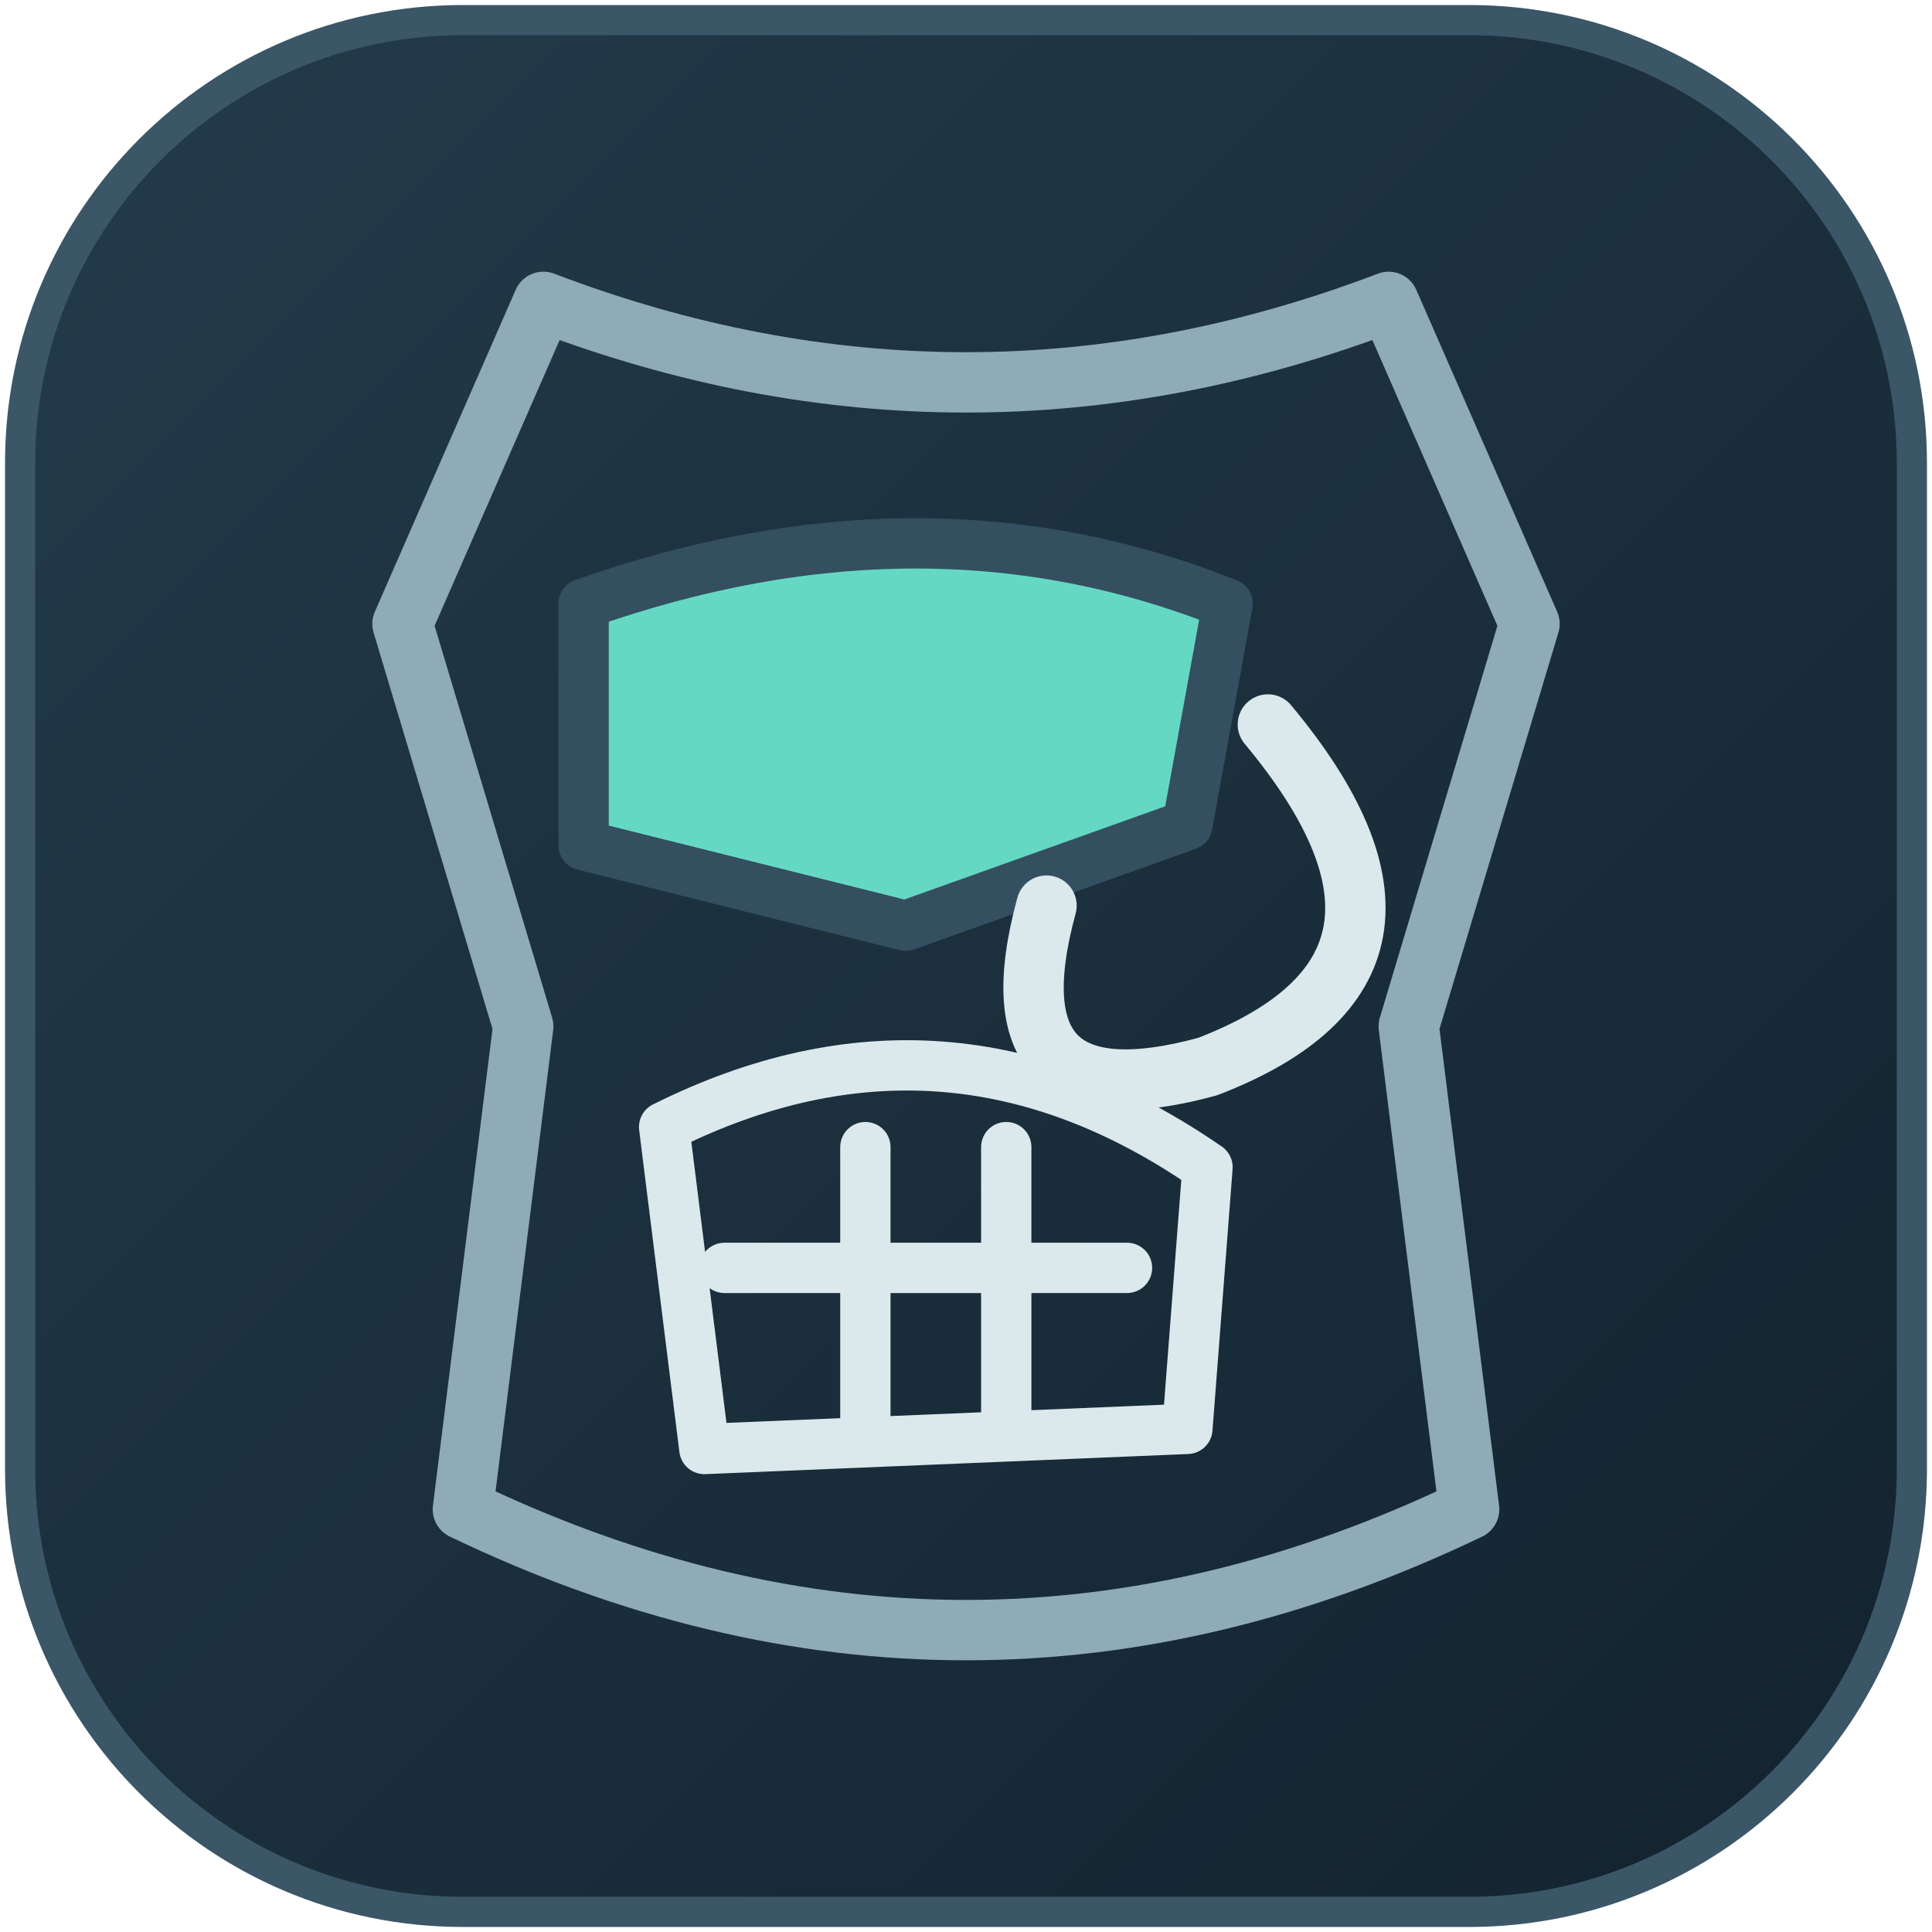
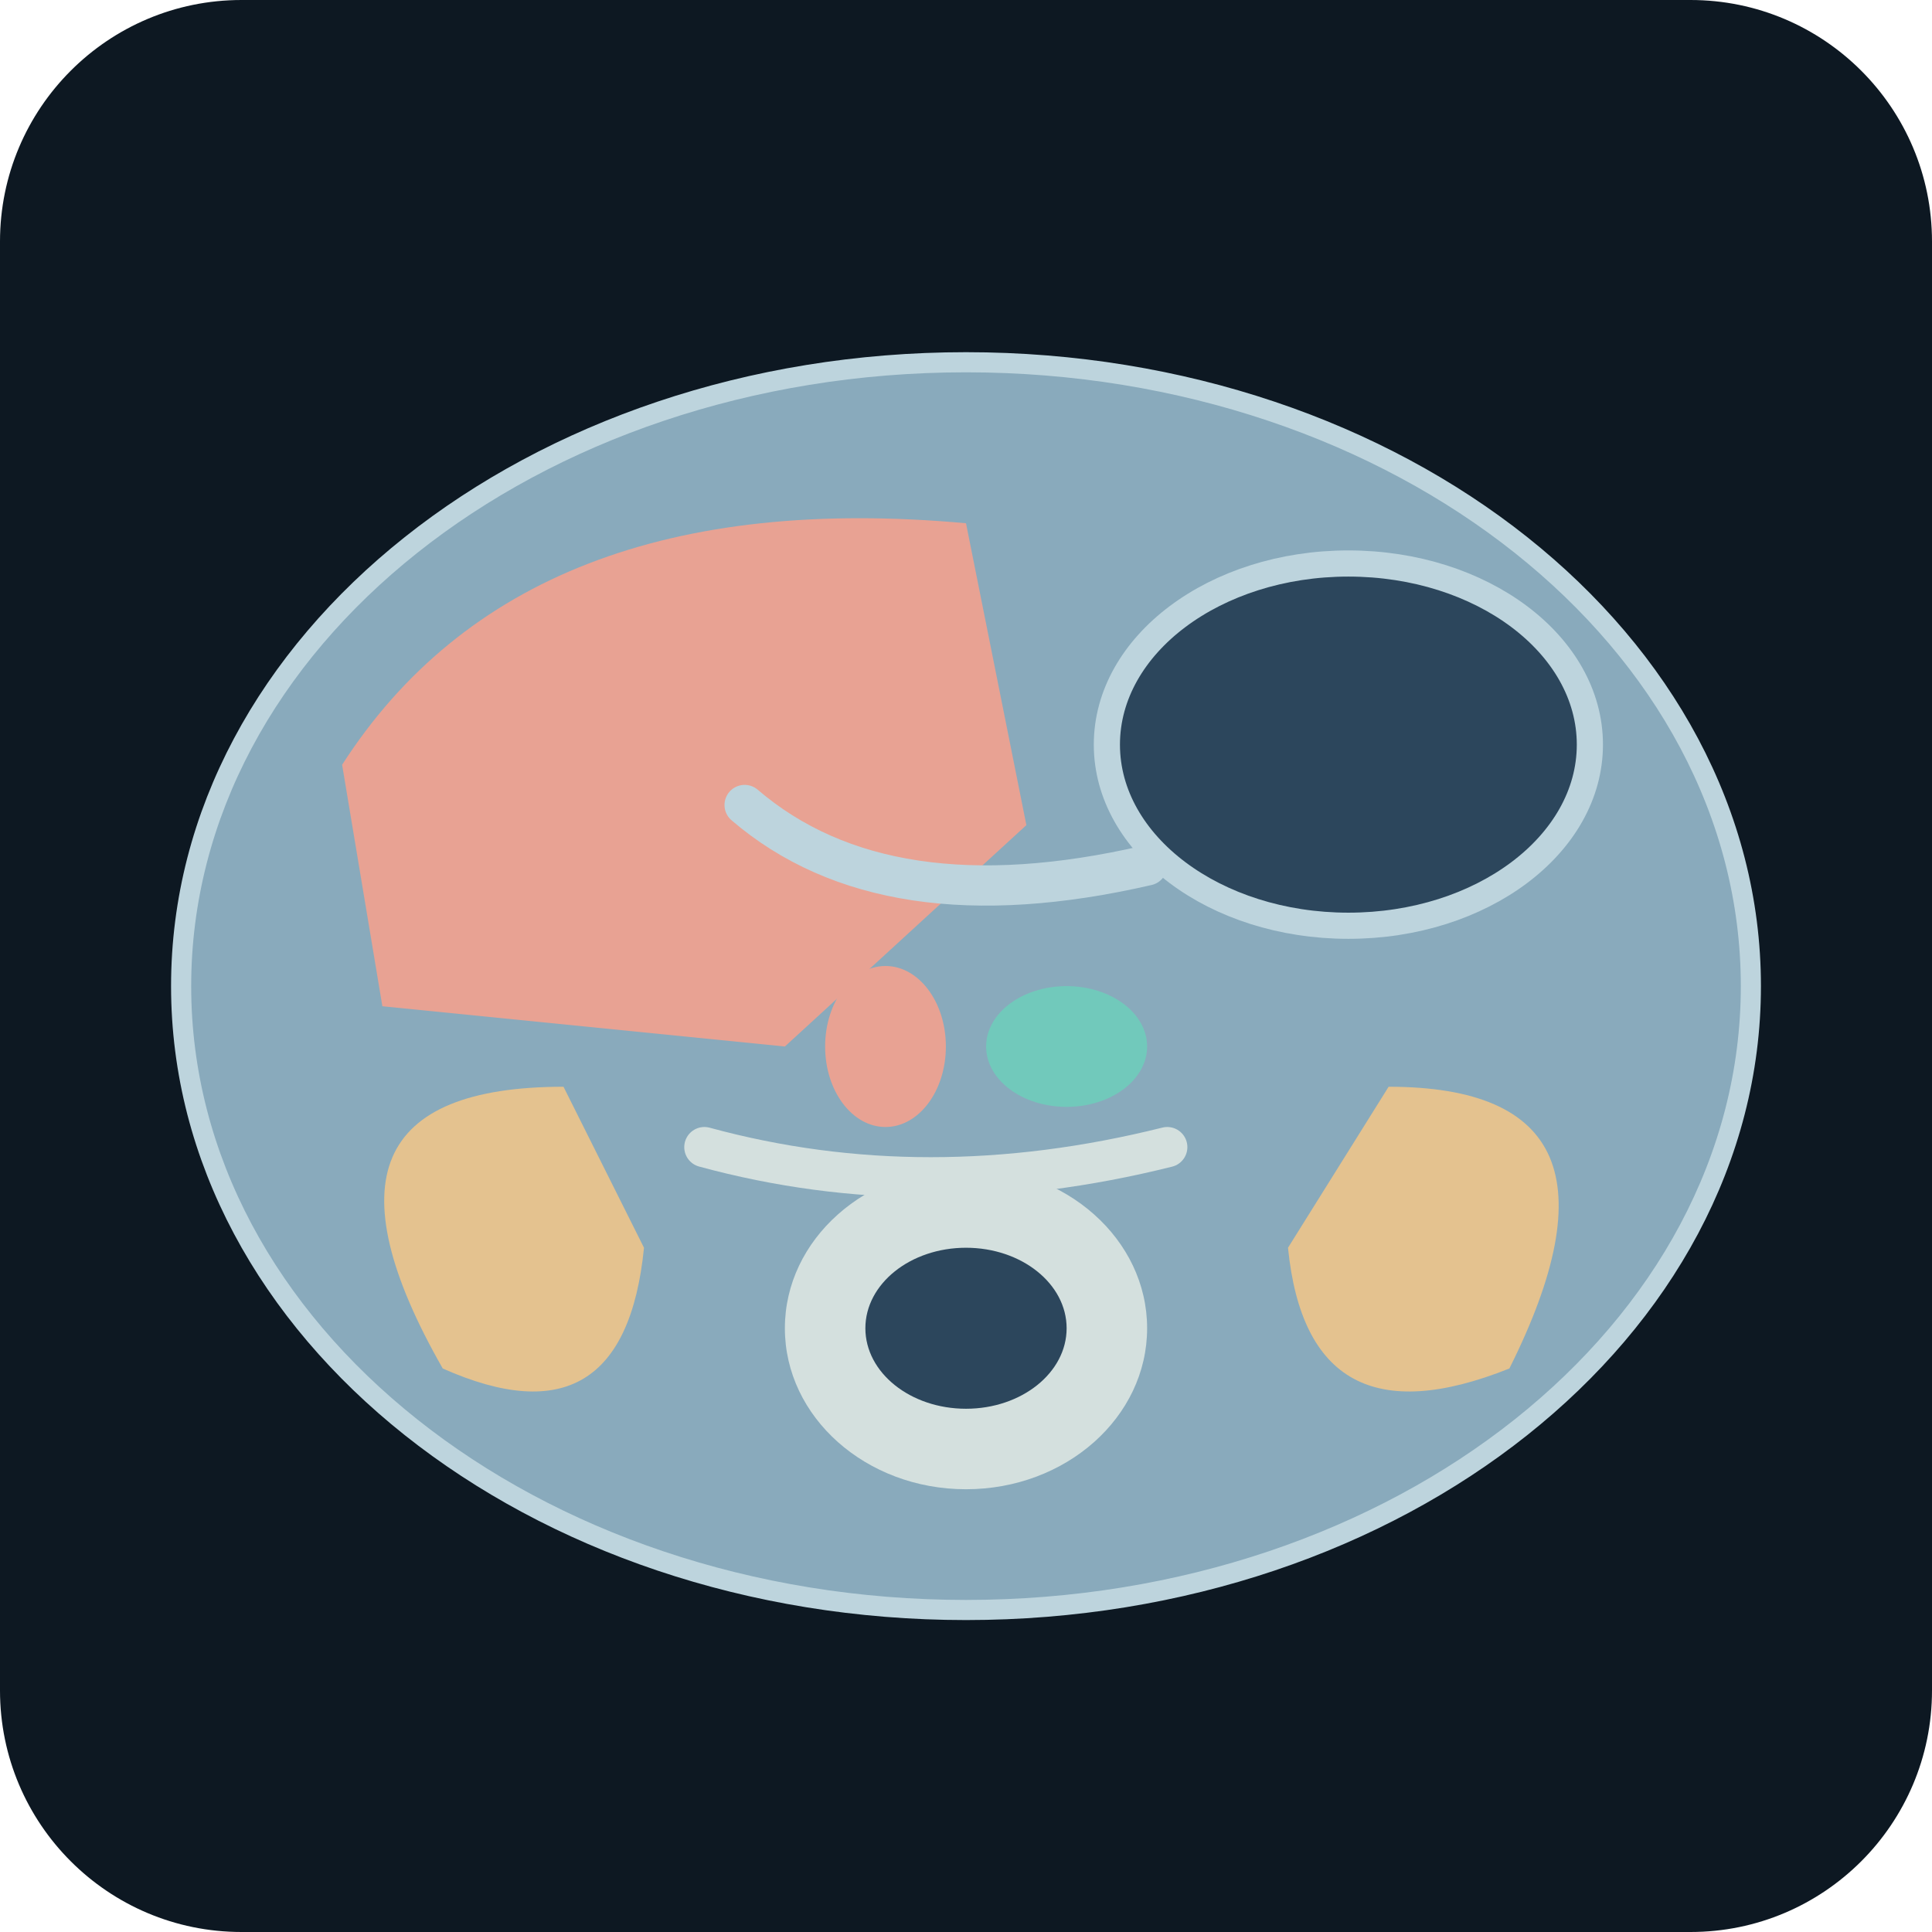
- <svg xmlns="http://www.w3.org/2000/svg" width="96" height="96" viewBox="0 0 96 96" data-style="atlas-anatomy-163">
-   <defs>
-     <linearGradient id="tile" x2="1" y2="1">
-       <stop stop-color="#233B4B" />
-       <stop offset="1" stop-color="#13232F" />
-     </linearGradient>
-   </defs>
-   <rect x="1" y="1" width="94" height="94" rx="22" fill="url(#tile)" stroke="#3B5667" stroke-width="1.5" />
-   <g>
-     <path d="M27 15Q48 23 69 15L76 31L70 51L73 75Q48 87 23 75L26 51L20 31Z" fill="none" stroke="#8EABB7" stroke-width="3" stroke-linecap="round" stroke-linejoin="round" />
-     <path d="M29 30Q46 24 61 30L59 41L45 46L29 42Z" fill="#65D8C4" stroke="#344F60" stroke-width="2.5" stroke-linecap="round" stroke-linejoin="round" />
-     <path d="M63 36Q73 48 60 53Q49 56 52 45" fill="none" stroke="#DBE9EC" stroke-width="3" stroke-linecap="round" stroke-linejoin="round" />
-     <path d="M33 56Q47 49 60 58L59 71L35 72L33 56M36 63L56 63M43 57L43 71M50 57L50 71" fill="none" stroke="#DBE9EC" stroke-width="2.5" stroke-linecap="round" stroke-linejoin="round" />
-   </g>
+ <svg xmlns="http://www.w3.org/2000/svg" width="96" height="96" viewBox="0 0 96 96" data-style="atlas-illustration-218">
+   <rect width="96" height="96" rx="12" fill="#0d1822" />
+   <ellipse cx="48" cy="49" rx="39" ry="31" fill="#89aabc" stroke="#bdd4dd" stroke-width="1" />
+   <path d="M17 38Q26 24 48 26L51 41L39 52L19 50Z" fill="#e8a293" />
+   <ellipse cx="67" cy="37" rx="12" ry="9" fill="#2c465c" stroke="#bdd4dd" stroke-width="1.3" />
+   <path d="M28 54Q14 54 22 68Q31 72 32 62Z M69 54Q82 54 75 68Q65 72 64 62Z" fill="#e4c28f" />
+   <ellipse cx="48" cy="66" rx="9" ry="8" fill="#d4e0de" />
+   <ellipse cx="48" cy="66" rx="5" ry="4" fill="#2c465c" />
+   <ellipse cx="44" cy="52" rx="3" ry="4" fill="#e8a293" />
+   <ellipse cx="53" cy="52" rx="4" ry="3" fill="#71c9bb" />
+   <path d="M37 40Q44 46 57 43" fill="none" stroke="#bdd4dd" stroke-width="2" stroke-linecap="round" stroke-linejoin="round" />
+   <path d="M35 57Q46 60 58 57" fill="none" stroke="#d4e0de" stroke-width="2" stroke-linecap="round" stroke-linejoin="round" />
</svg>
